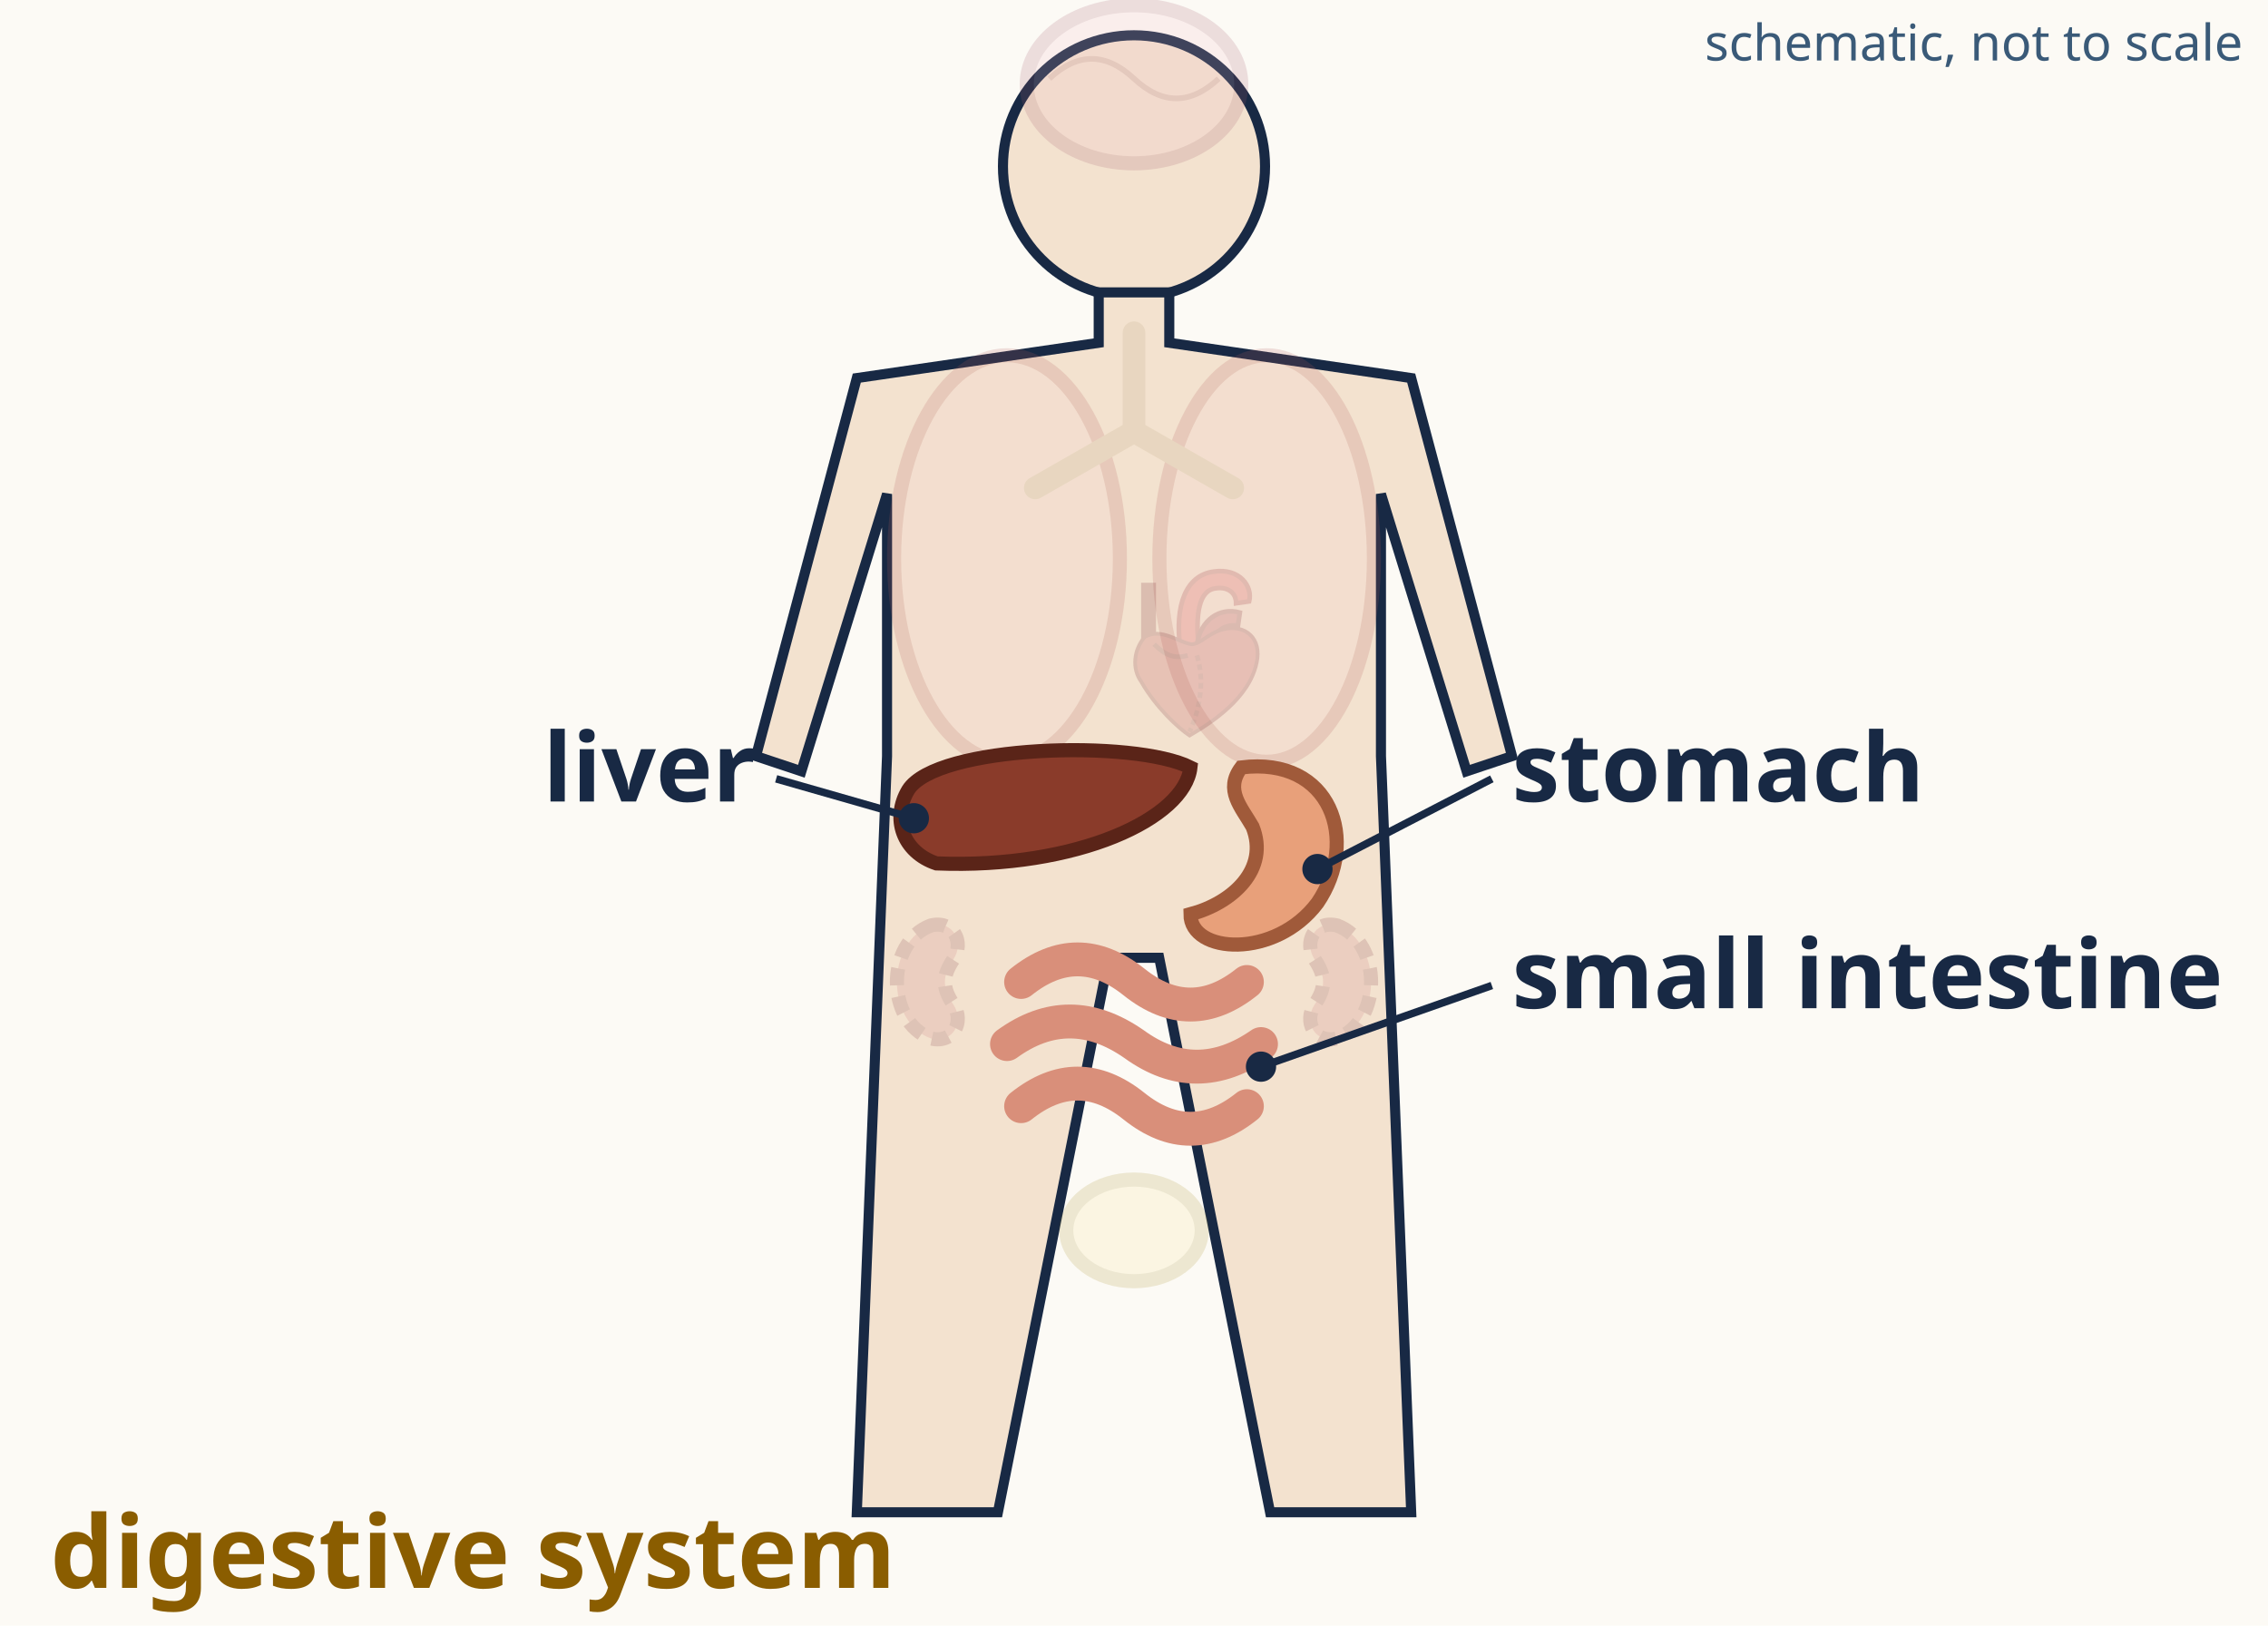
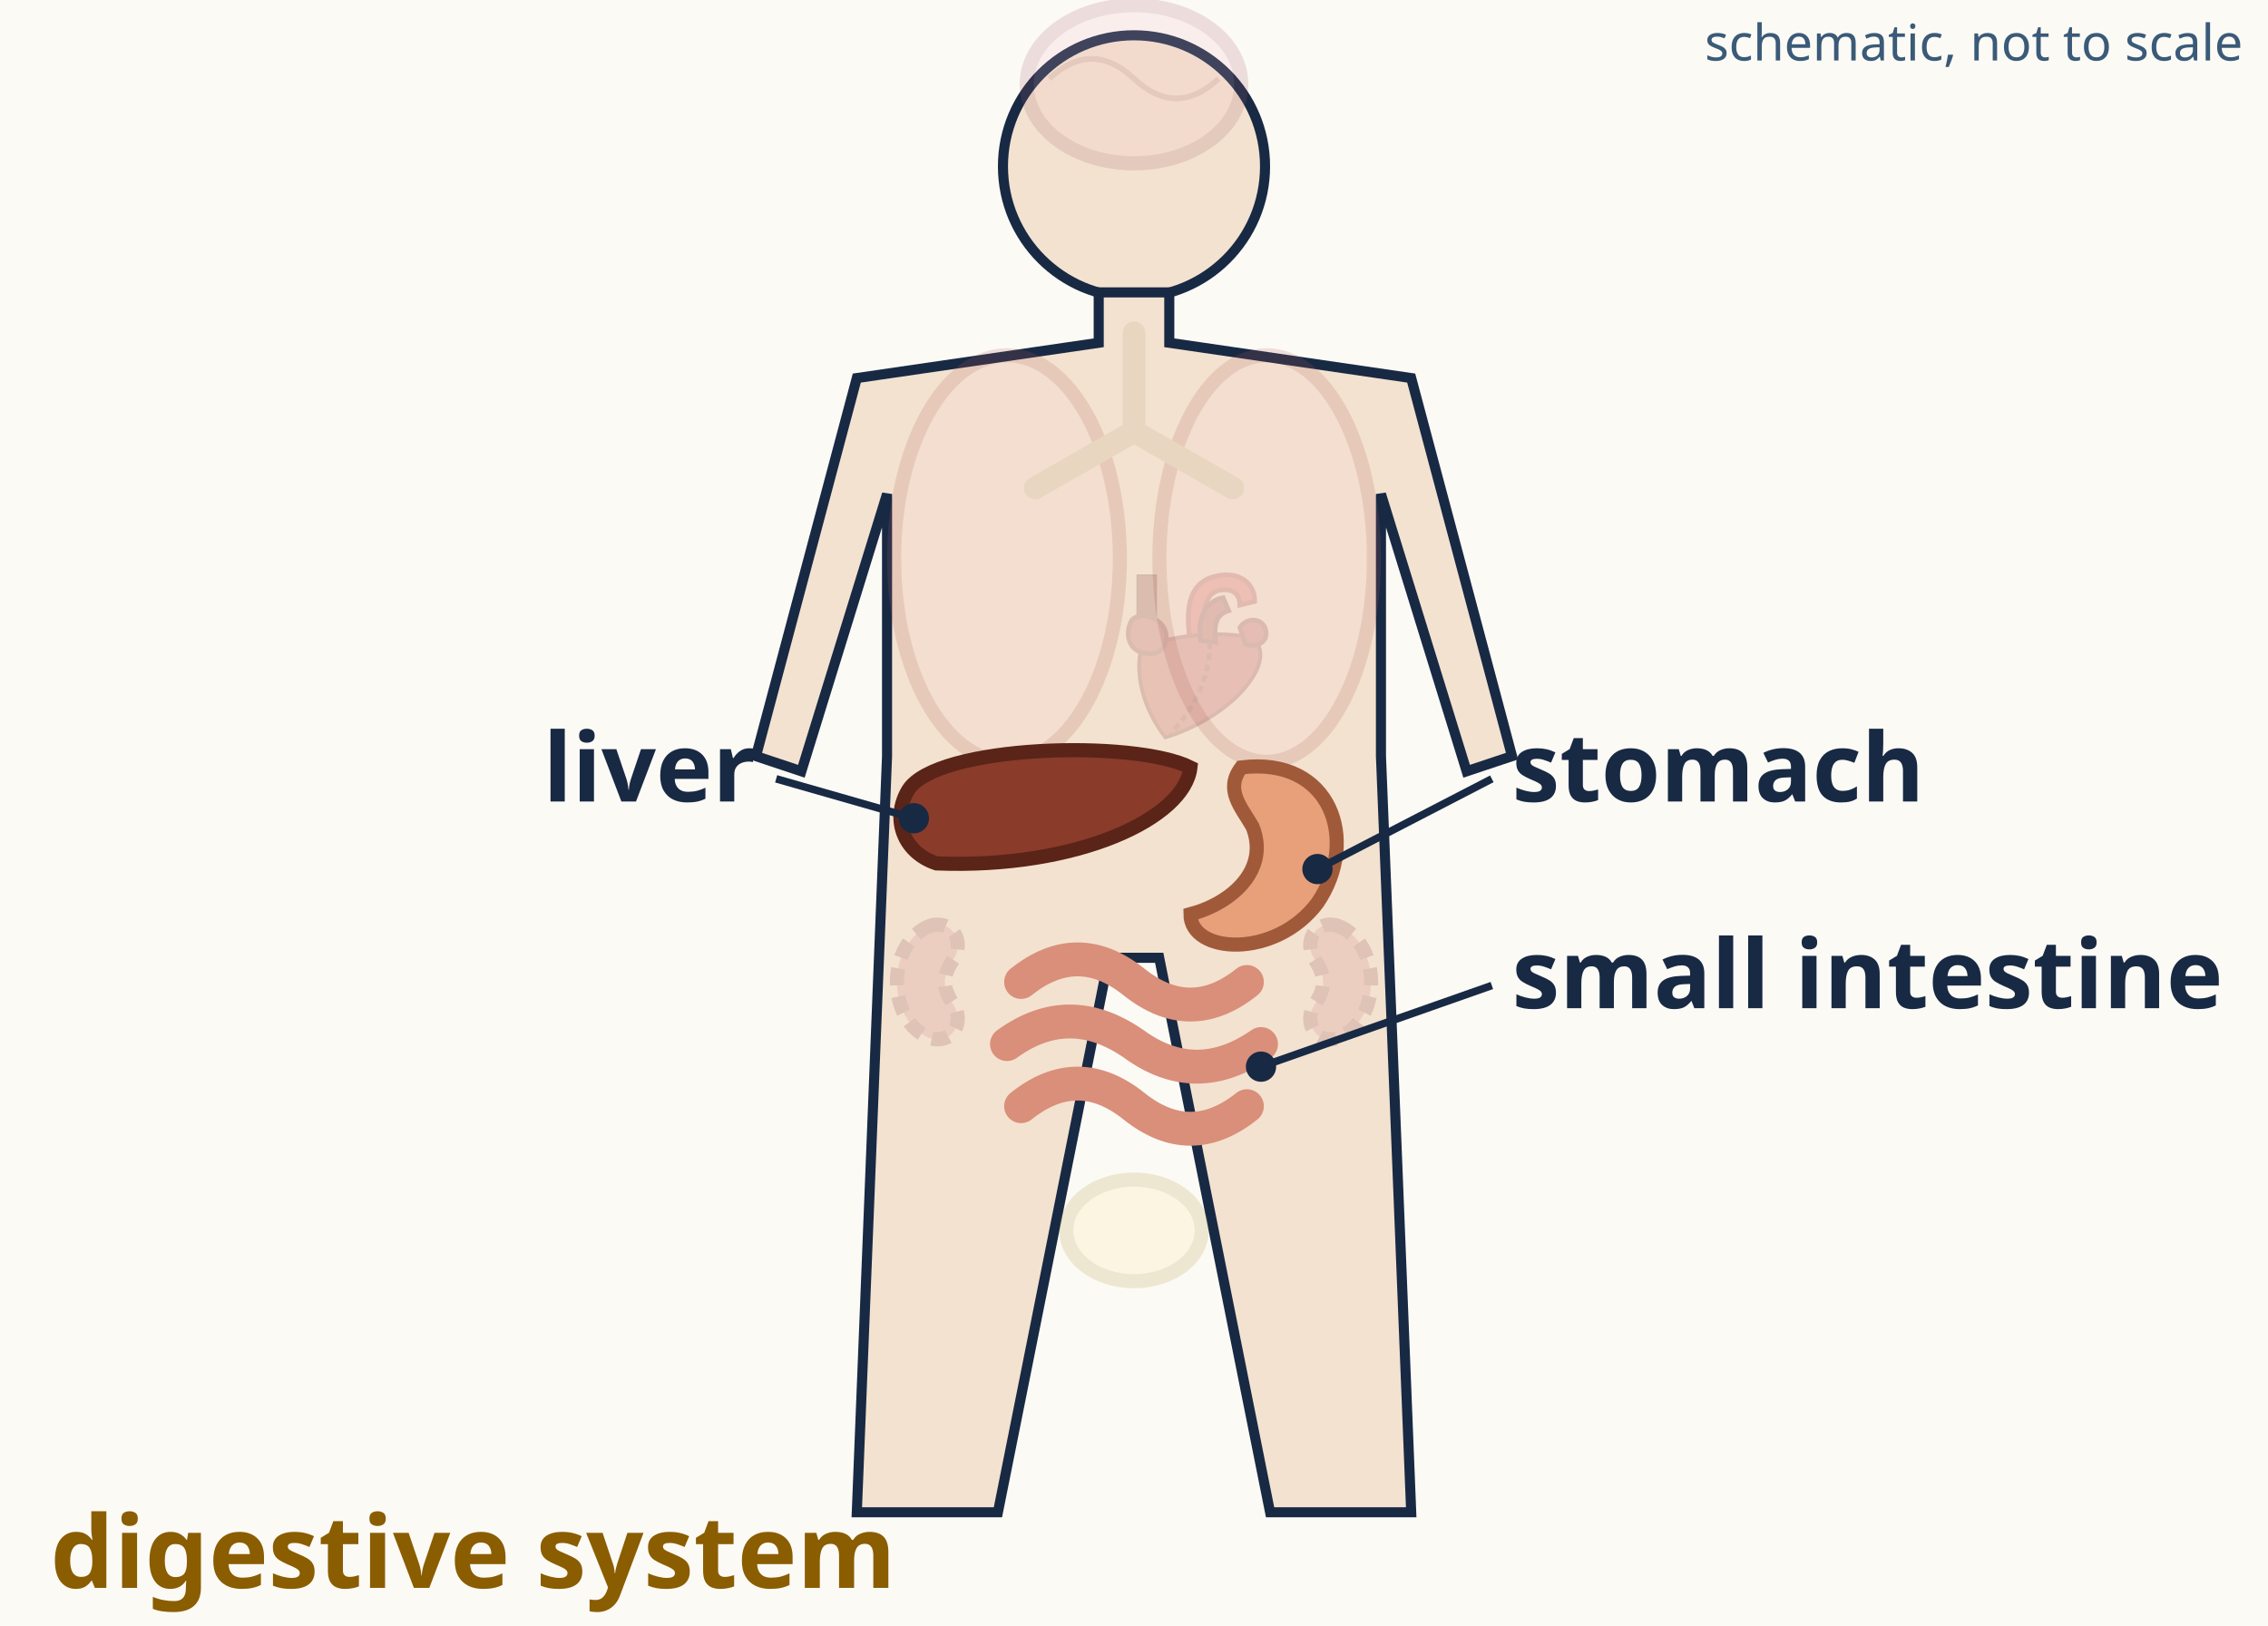
<svg xmlns="http://www.w3.org/2000/svg" viewBox="0 0 900 645" role="img" aria-label="Body map, front view: brain, lungs, heart, liver, stomach, small intestine, kidneys (at the back) and bladder; digestive highlighted">
  <rect width="900" height="645" fill="#fcfaf5" />
  <circle cx="450" cy="66" r="52" fill="#f3e2cf" stroke="#182944" stroke-width="4" />
  <path d="M436 116 H464 V136 L560 150 L600 300 L582 306 L548 196 L548 300 L560 600 H504 L460 380 H440 L396 600 H340 L352 300 L352 196 L318 306 L300 300 L340 150 L436 136 Z" fill="#f3e2cf" stroke="#182944" stroke-width="4" />
  <g opacity=".18" transform="translate(-54.0 -36.0) scale(1.12)">
    <ellipse cx="450" cy="62" rx="38" ry="28" fill="#f1b8c2" stroke="#a0566b" stroke-width="5" />
    <path d="M420 60 q15 -14 30 0 q15 14 30 0" stroke="#a0566b" stroke-width="2" fill="none" />
  </g>
  <g opacity=".18" transform="translate(-54.0 -36.0) scale(1.12)">
    <ellipse cx="405" cy="230" rx="40" ry="72" fill="#f6cfcf" stroke="#b05a5a" stroke-width="5" />
    <ellipse cx="497" cy="230" rx="38" ry="72" fill="#f6cfcf" stroke="#b05a5a" stroke-width="5" />
    <path d="M450 150 V185 M450 185 L415 205 M450 185 L485 205" stroke="#b8a27c" stroke-width="8" fill="none" stroke-linecap="round" />
  </g>
  <g opacity=".18" transform="translate(-54.0 -36.0) scale(1.12)">
    <g transform="translate(438 230) scale(0.330)">
-       <path d="M44 26 h16 v62 h-16 Z" fill="#6e1423" />
-       <path d="M86 96 C80 50 92 18 122 14 C150 10 164 30 160 46 L146 48 C146 36 136 30 124 32 C106 34 102 60 106 96 Z" fill="#d8323b" stroke="#8e1622" stroke-width="5" />
-       <path d="M104 92 C108 66 128 52 150 58 L148 72 C132 70 120 80 120 96 Z" fill="#a8263a" stroke="#6e1423" stroke-width="5" />
-       <path d="M48 84 C36 98 34 118 44 132 C60 160 84 182 96 190 C120 176 160 150 168 112 C174 86 156 70 132 76 C116 80 108 92 98 92 C84 90 66 74 48 84 Z" fill="#b3313c" stroke="#6e1423" stroke-width="4" />
-       <path d="M58 92 C70 104 80 108 94 104" stroke="#6e1423" stroke-width="5" fill="none" />
-       <path d="M104 104 C112 130 108 160 96 186" stroke="#7a1a26" stroke-width="5" fill="none" stroke-dasharray="6 4" />
+       <path d="M96 84 C92 52 96 28 120 20 C146 12 166 24 166 46 L150 50 C150 36 140 32 128 34 C112 38 110 56 112 84 Z" fill="#d8323b" stroke="#8e1622" stroke-width="5" />
+       <path d="M40 18 h20 v66 h-20 Z" fill="#6e1423" stroke="#4a0d17" stroke-width="2" />
+       <path d="M44 96 C38 122 44 158 70 192 C104 182 150 156 168 120 C176 102 172 88 158 84 C124 78 78 82 44 96 Z" fill="#b3313c" stroke="#6e1423" stroke-width="4" />
+       <path d="M34 66 C26 80 30 100 50 102 C66 104 74 92 70 78 C66 64 44 56 34 66 Z" fill="#a8263a" stroke="#6e1423" stroke-width="5" />
+       <path d="M150 74 C158 62 176 64 178 78 C180 90 168 96 156 92 Z" fill="#a8263a" stroke="#6e1423" stroke-width="5" />
+       <path d="M108 88 C104 66 112 46 132 42 L138 56 C124 60 122 72 124 90 Z" fill="#8e1622" stroke="#5a0f1a" stroke-width="5" />
+       <path d="M118 90 C118 124 104 158 76 188" stroke="#6e1423" stroke-width="5" fill="none" stroke-dasharray="7 5" />
    </g>
  </g>
  <g opacity="1" transform="translate(-54.0 -36.0) scale(1.12)">
    <path d="M370 312 C380 296 450 294 470 304 C468 322 430 340 380 338 C368 334 364 322 370 312 Z" fill="#8a3b2a" stroke="#5a2418" stroke-width="5" />
  </g>
  <g opacity="1" transform="translate(-54.0 -36.0) scale(1.12)">
    <path d="M488 304 C520 300 530 330 515 352 C500 372 470 370 470 356 C485 352 498 340 492 325 C488 318 482 312 488 304 Z" fill="#e8a07a" stroke="#a05a3a" stroke-width="5" />
  </g>
  <g opacity="1" transform="translate(-54.0 -36.0) scale(1.12)">
    <path d="M410 380 q20 -16 40 0 q20 16 40 0 M405 402 q22 -16 45 0 q22 16 45 0 M410 424 q20 -16 40 0 q20 16 40 0" stroke="#d98f7a" stroke-width="12" fill="none" stroke-linecap="round" />
  </g>
  <g opacity=".18" transform="translate(-54.0 -36.0) scale(1.12)">
    <path d="M378 360 c-16 6 -16 34 0 40 c8 2 12 -6 8 -12 c-4 -6 -4 -10 0 -16 c4 -6 0 -14 -8 -12 Z M522 360 c16 6 16 34 0 40 c-8 2 -12 -6 -8 -12 c4 -6 4 -10 0 -16 c-4 -6 0 -14 8 -12 Z" fill="#c9737a" stroke="#7d3a40" stroke-width="5" stroke-dasharray="6 4" />
  </g>
  <g opacity=".18" transform="translate(-54.0 -36.0) scale(1.12)">
    <ellipse cx="450" cy="468" rx="24" ry="18" fill="#f3e08a" stroke="#a8902b" stroke-width="5" />
  </g>
  <line x1="362.64" y1="324.64" x2="308" y2="309" stroke="#182944" stroke-width="3" />
  <circle cx="362.64" cy="324.64" r="6" fill="#182944" />
  <text x="300" y="318" font-size="38" font-weight="800" fill="#182944" text-anchor="end" font-family="Montserrat, Segoe UI, sans-serif">liver</text>
  <line x1="522.8" y1="344.8" x2="592" y2="309" stroke="#182944" stroke-width="3" />
  <circle cx="522.8" cy="344.8" r="6" fill="#182944" />
  <text x="600" y="318" font-size="38" font-weight="800" fill="#182944" text-anchor="start" font-family="Montserrat, Segoe UI, sans-serif">stomach</text>
  <line x1="500.4" y1="423.2" x2="592" y2="391" stroke="#182944" stroke-width="3" />
  <circle cx="500.4" cy="423.2" r="6" fill="#182944" />
  <text x="600" y="400" font-size="38" font-weight="800" fill="#182944" text-anchor="start" font-family="Montserrat, Segoe UI, sans-serif">small intestine</text>
  <text x="20" y="630" font-size="40" font-weight="800" fill="#8a5d00" text-anchor="start" font-family="Montserrat, Segoe UI, sans-serif">digestive system</text>
  <text x="890" y="24" font-size="20" font-weight="500" fill="#3a5a78" text-anchor="end" font-family="Montserrat, Segoe UI, sans-serif">schematic, not to scale</text>
</svg>
